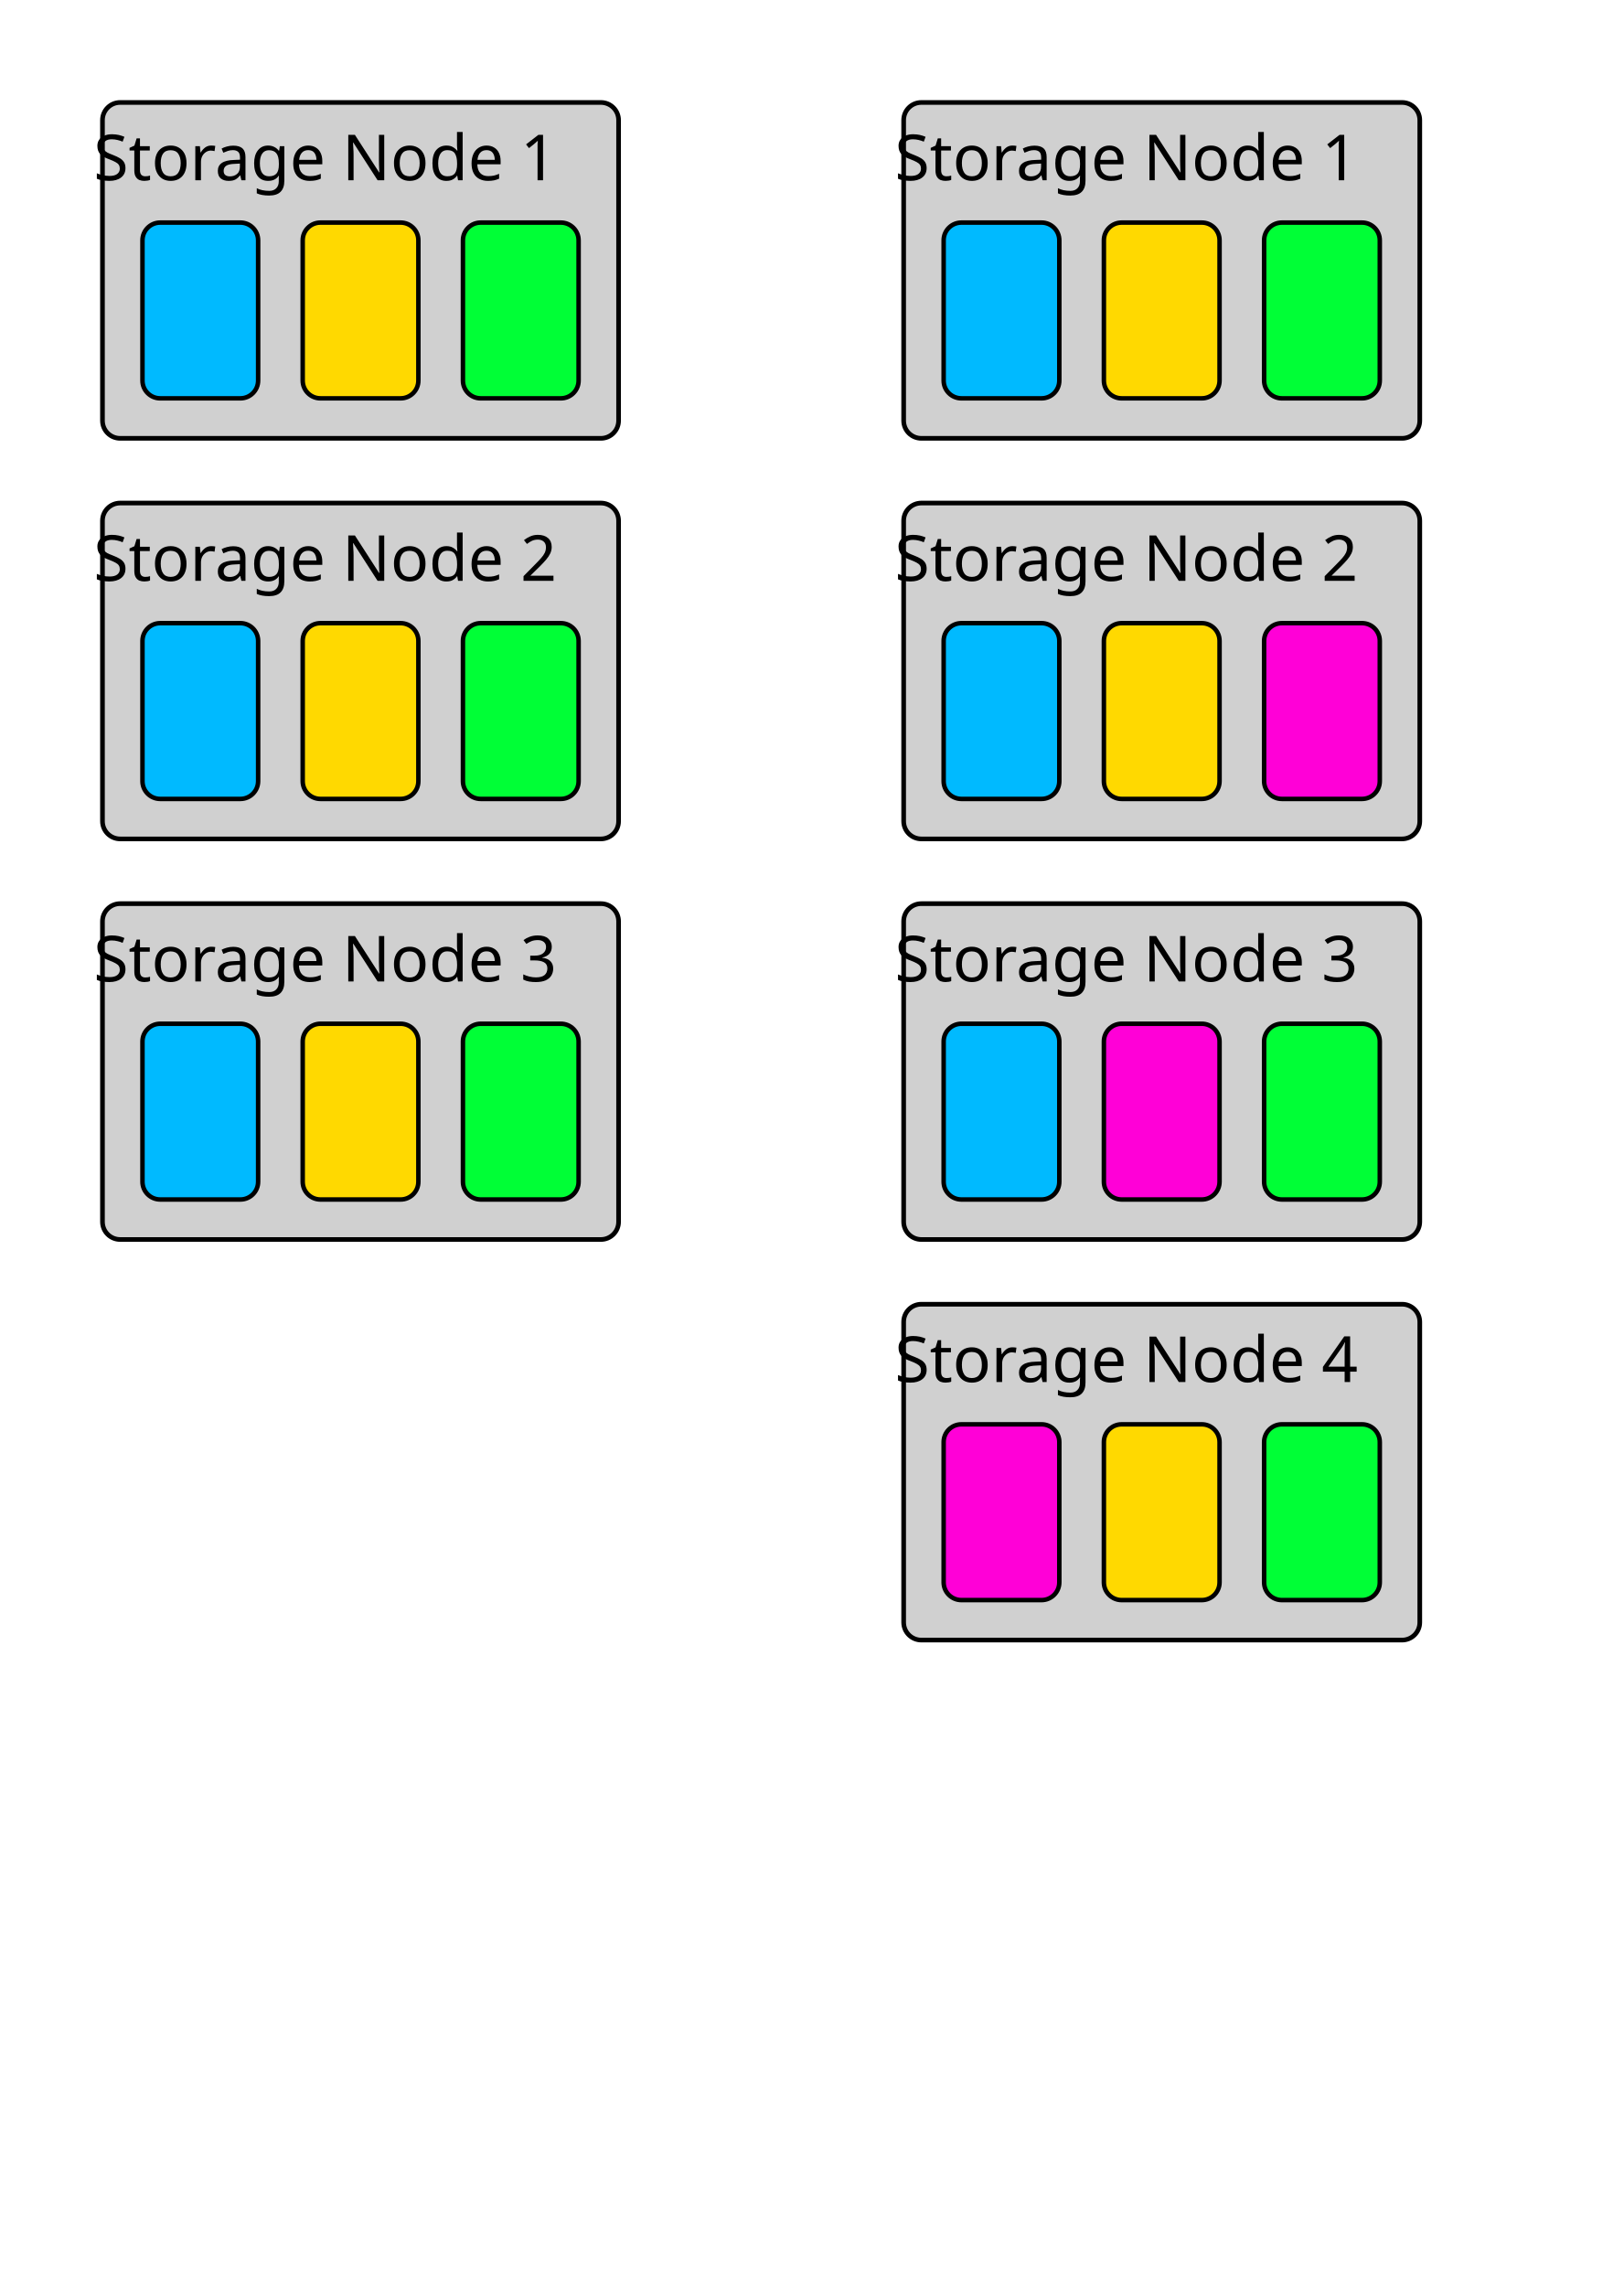
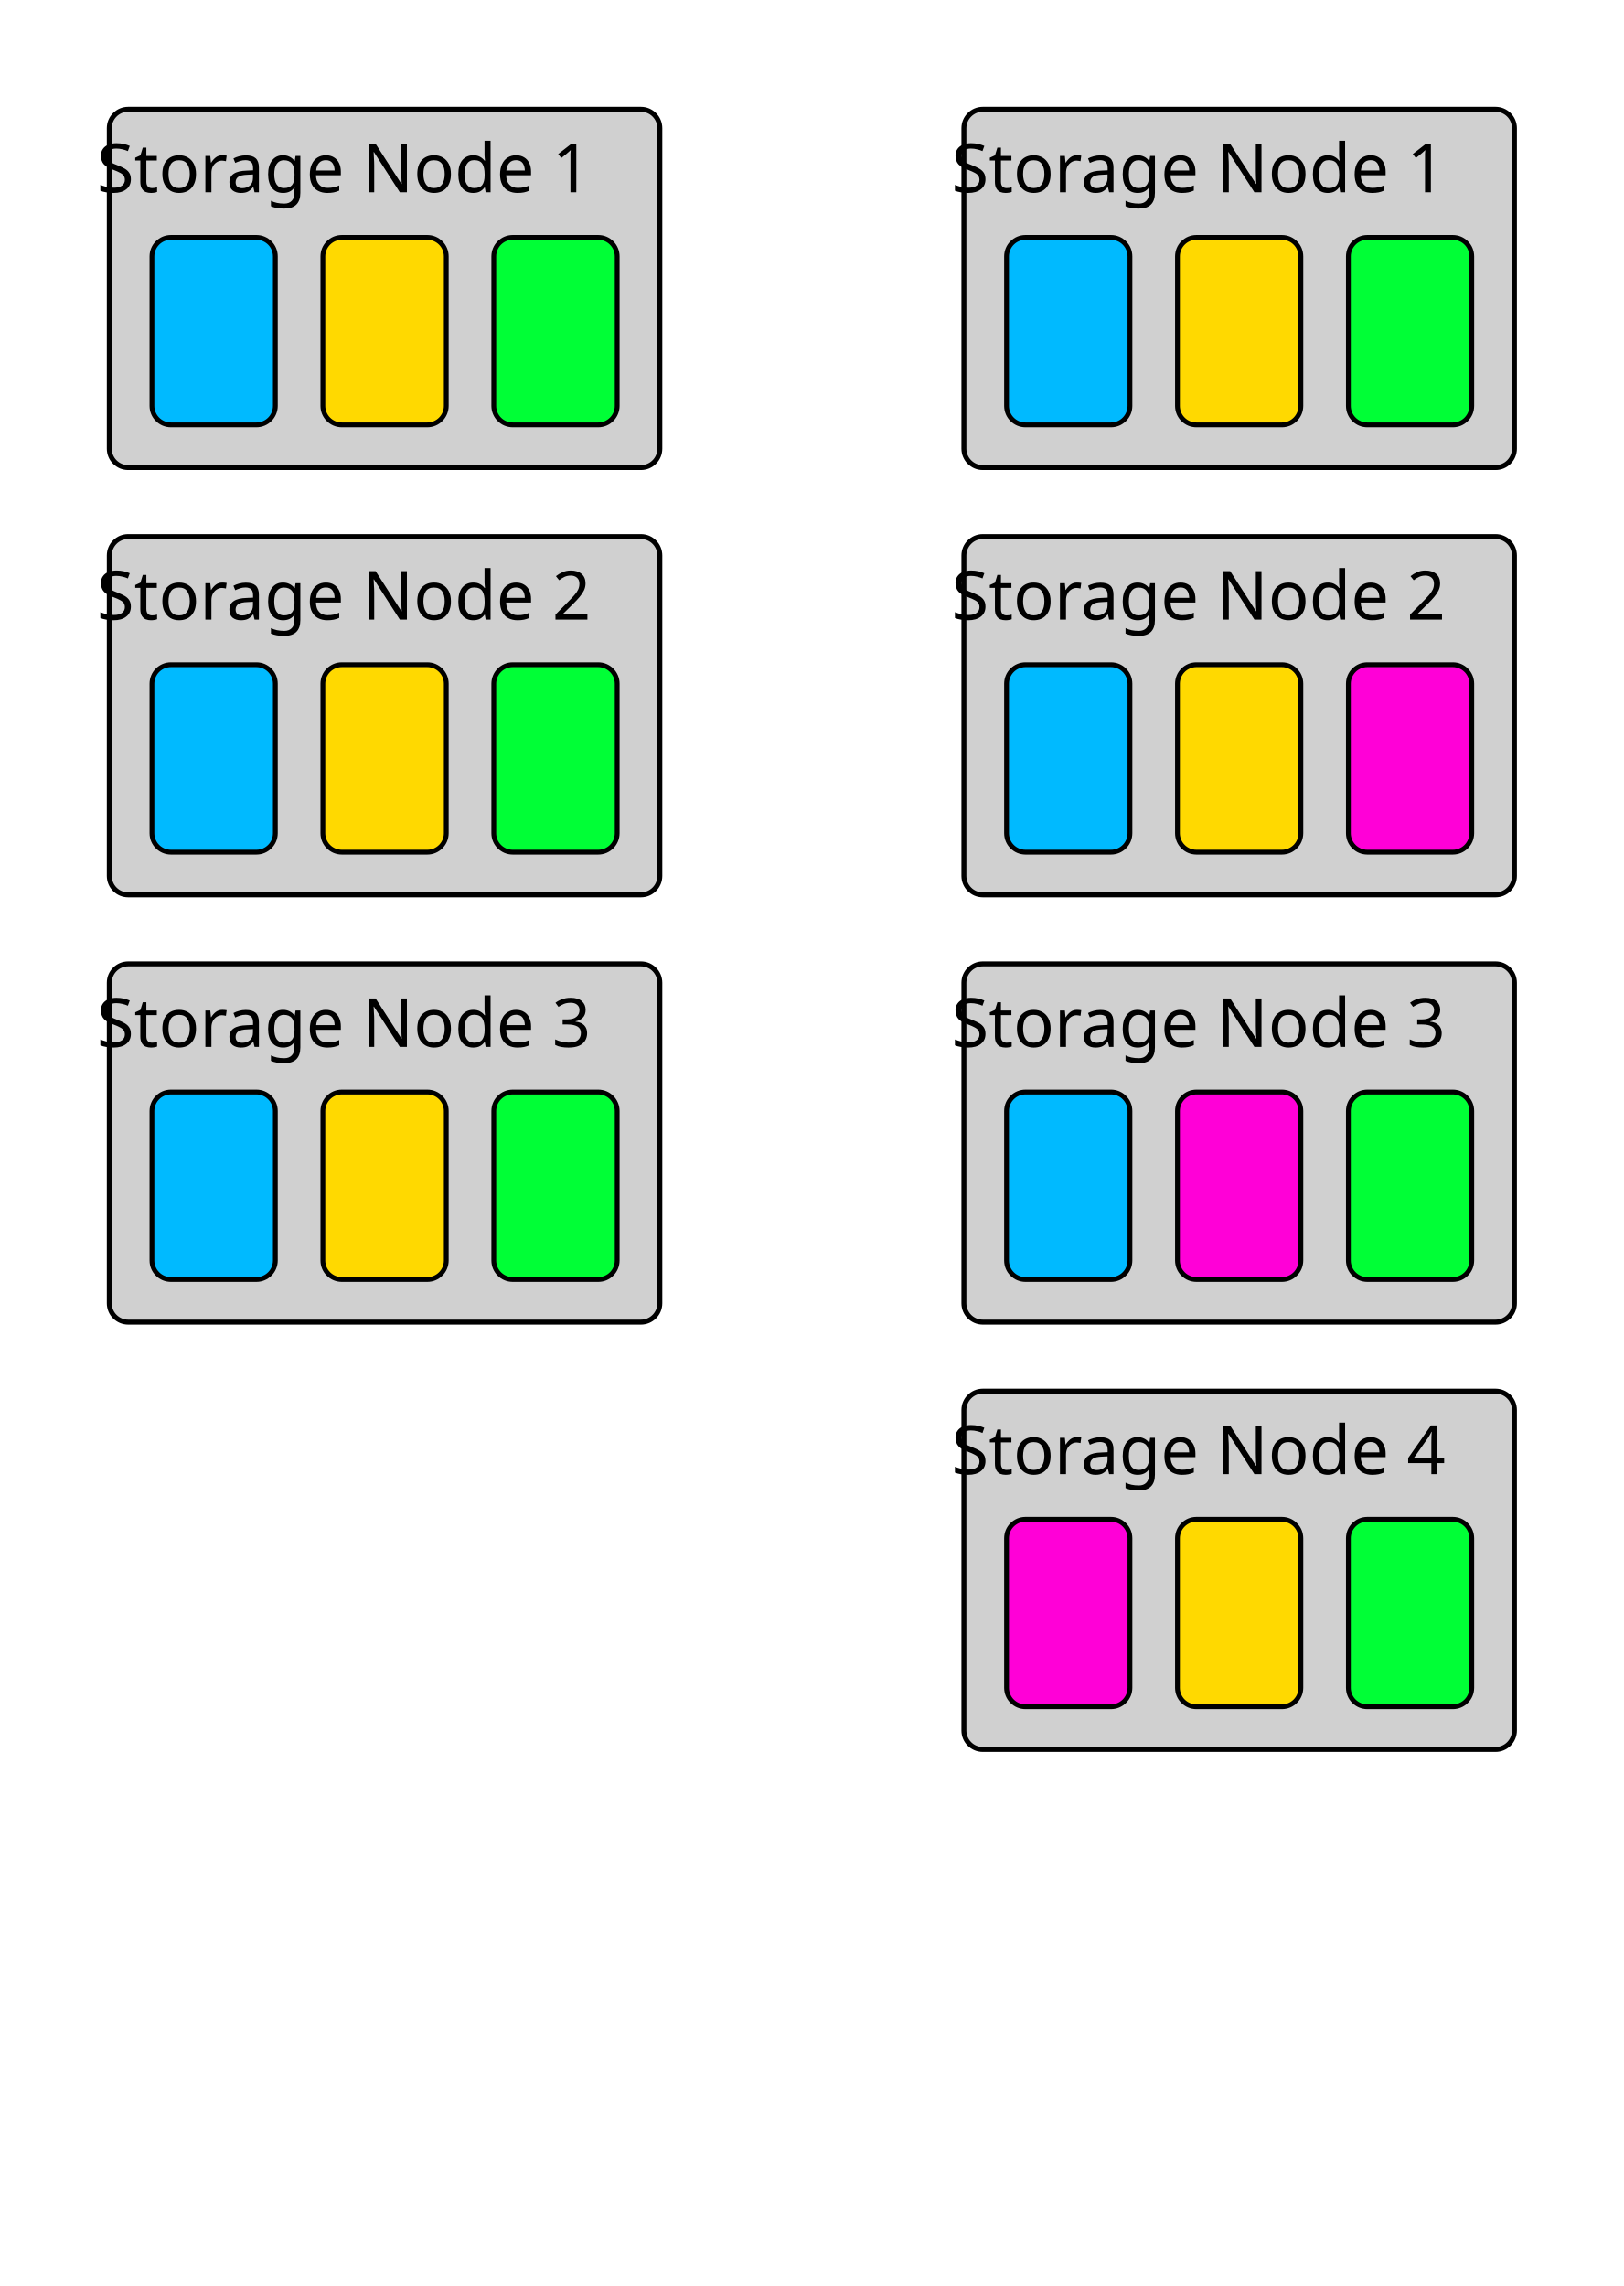
- <svg xmlns="http://www.w3.org/2000/svg" width="76mm" height="107mm" id="svg2" version="1.1">
+ <svg xmlns="http://www.w3.org/2000/svg" width="76mm" height="107mm" id="svg2" version="1.1" viewBox="0 0 269.291 379.134">
  <defs id="defs4" />
  <g id="layer1" transform="translate(-45.56299,-372.5472)">
    <rect style="fill:#d0d0d0;fill-opacity:1;stroke:#000000;stroke-width:0.822;stroke-linecap:square;stroke-linejoin:round;stroke-miterlimit:2;stroke-dasharray:none;stroke-dashoffset:0;stroke-opacity:1" id="rect3788" width="91.304" height="59.415" x="63.69" y="390.675" rx="3.132" ry="3.132" />
    <rect style="fill:#00baff;fill-opacity:1;stroke:#000000;stroke-width:0.796;stroke-linecap:square;stroke-linejoin:round;stroke-miterlimit:2;stroke-dasharray:none;stroke-dashoffset:0;stroke-opacity:1" id="rect3006" width="20.464" height="31.094" x="70.764" y="411.922" rx="3.145" ry="3.145" />
    <rect style="fill:#00ff36;fill-opacity:1;stroke:#000000;stroke-width:0.796;stroke-linecap:square;stroke-linejoin:round;stroke-miterlimit:2;stroke-dasharray:none;stroke-dashoffset:0;stroke-opacity:1" id="rect3008" width="20.464" height="31.094" x="127.457" y="411.922" rx="3.145" ry="3.145" />
    <rect style="fill:#ffd900;fill-opacity:1;stroke:#000000;stroke-width:0.796;stroke-linecap:square;stroke-linejoin:round;stroke-miterlimit:2;stroke-dasharray:none;stroke-dashoffset:0;stroke-opacity:1" id="rect3010" width="20.464" height="31.094" x="99.111" y="411.922" ry="3.145" rx="3.145" />
-     <text xml:space="preserve" style="font-style:normal;font-variant:normal;font-weight:normal;font-stretch:normal;font-size:11.25px;line-height:100%;font-family:FoundrySterling-Bold;-inkscape-font-specification:'FoundrySterling-Bold, Normal';text-align:center;letter-spacing:0px;word-spacing:0px;writing-mode:lr-tb;text-anchor:middle;fill:#000000;fill-opacity:1;stroke:none" x="110.402" y="404.437" id="text3790">
-       <tspan id="tspan3792" x="110.402" y="404.437">Storage Node 1</tspan>
+     <text xml:space="preserve" style="font-style:normal;font-variant:normal;font-weight:normal;font-stretch:normal;line-height:0%;font-family:FoundrySterling-Bold;-inkscape-font-specification:'FoundrySterling-Bold, Normal';text-align:center;letter-spacing:0px;word-spacing:0px;writing-mode:lr-tb;text-anchor:middle;fill:#000000;fill-opacity:1;stroke:none" x="110.402" y="404.437" id="text3790">
+       <tspan id="tspan3792" x="110.402" y="404.437" style="font-size:11.25px;line-height:1">Storage Node 1</tspan>
    </text>
-     <text xml:space="preserve" style="font-style:normal;font-variant:normal;font-weight:normal;font-stretch:normal;font-size:12.5px;line-height:110%;font-family:'DejaVu Serif';-inkscape-font-specification:'DejaVu Serif, Normal';text-align:center;letter-spacing:0px;word-spacing:0px;writing-mode:lr-tb;text-anchor:middle;fill:#000000;fill-opacity:1;stroke:none;stroke-width:1px;stroke-linecap:butt;stroke-linejoin:miter;stroke-opacity:1" x="332.571" y="666.642" id="text4354">
-       <tspan id="tspan4356" x="332.571" y="666.642" />
+     <text xml:space="preserve" style="font-style:normal;font-variant:normal;font-weight:normal;font-stretch:normal;line-height:0%;font-family:'DejaVu Serif';-inkscape-font-specification:'DejaVu Serif, Normal';text-align:center;letter-spacing:0px;word-spacing:0px;writing-mode:lr-tb;text-anchor:middle;fill:#000000;fill-opacity:1;stroke:none;stroke-width:1px;stroke-linecap:butt;stroke-linejoin:miter;stroke-opacity:1" x="332.571" y="666.642" id="text4354">
+       <tspan id="tspan4356" x="334.561" y="666.642" style="font-size:12.5px;line-height:1.1"> </tspan>
    </text>
    <rect style="fill:#d0d0d0;fill-opacity:1;stroke:#000000;stroke-width:0.822;stroke-linecap:square;stroke-linejoin:round;stroke-miterlimit:2;stroke-dasharray:none;stroke-dashoffset:0;stroke-opacity:1" id="rect3788-5" width="91.304" height="59.415" x="63.69" y="461.541" rx="3.133" ry="3.133" />
    <rect style="fill:#00baff;fill-opacity:1;stroke:#000000;stroke-width:0.796;stroke-linecap:square;stroke-linejoin:round;stroke-miterlimit:2;stroke-dasharray:none;stroke-dashoffset:0;stroke-opacity:1" id="rect3006-1" width="20.464" height="31.094" x="70.764" y="482.788" rx="3.145" ry="3.145" />
    <rect style="fill:#00ff36;fill-opacity:1;stroke:#000000;stroke-width:0.796;stroke-linecap:square;stroke-linejoin:round;stroke-miterlimit:2;stroke-dasharray:none;stroke-dashoffset:0;stroke-opacity:1" id="rect3008-0" width="20.464" height="31.094" x="127.457" y="482.788" rx="3.145" ry="3.145" />
    <rect style="fill:#ffd900;fill-opacity:1;stroke:#000000;stroke-width:0.796;stroke-linecap:square;stroke-linejoin:round;stroke-miterlimit:2;stroke-dasharray:none;stroke-dashoffset:0;stroke-opacity:1" id="rect3010-3" width="20.464" height="31.094" x="99.111" y="482.788" ry="3.145" rx="3.145" />
-     <text xml:space="preserve" style="font-style:normal;font-variant:normal;font-weight:normal;font-stretch:normal;font-size:11.25px;line-height:100%;font-family:FoundrySterling-Bold;-inkscape-font-specification:'FoundrySterling-Bold, Normal';text-align:center;letter-spacing:0px;word-spacing:0px;writing-mode:lr-tb;text-anchor:middle;fill:#000000;fill-opacity:1;stroke:none" x="110.402" y="475.303" id="text3790-7">
-       <tspan id="tspan3792-8" x="110.402" y="475.303">Storage Node 2</tspan>
+     <text xml:space="preserve" style="font-style:normal;font-variant:normal;font-weight:normal;font-stretch:normal;line-height:0%;font-family:FoundrySterling-Bold;-inkscape-font-specification:'FoundrySterling-Bold, Normal';text-align:center;letter-spacing:0px;word-spacing:0px;writing-mode:lr-tb;text-anchor:middle;fill:#000000;fill-opacity:1;stroke:none" x="110.402" y="475.303" id="text3790-7">
+       <tspan id="tspan3792-8" x="110.402" y="475.303" style="font-size:11.25px;line-height:1">Storage Node 2</tspan>
    </text>
    <rect style="fill:#d0d0d0;fill-opacity:1;stroke:#000000;stroke-width:0.822;stroke-linecap:square;stroke-linejoin:round;stroke-miterlimit:2;stroke-dasharray:none;stroke-dashoffset:0;stroke-opacity:1" id="rect3788-8" width="91.304" height="59.415" x="63.69" y="532.407" rx="3.132" ry="3.132" />
    <rect style="fill:#00baff;fill-opacity:1;stroke:#000000;stroke-width:0.796;stroke-linecap:square;stroke-linejoin:round;stroke-miterlimit:2;stroke-dasharray:none;stroke-dashoffset:0;stroke-opacity:1" id="rect3006-6" width="20.464" height="31.094" x="70.764" y="553.654" rx="3.145" ry="3.145" />
    <rect style="fill:#00ff36;fill-opacity:1;stroke:#000000;stroke-width:0.796;stroke-linecap:square;stroke-linejoin:round;stroke-miterlimit:2;stroke-dasharray:none;stroke-dashoffset:0;stroke-opacity:1" id="rect3008-04" width="20.464" height="31.094" x="127.457" y="553.654" rx="3.145" ry="3.145" />
    <rect style="fill:#ffd900;fill-opacity:1;stroke:#000000;stroke-width:0.796;stroke-linecap:square;stroke-linejoin:round;stroke-miterlimit:2;stroke-dasharray:none;stroke-dashoffset:0;stroke-opacity:1" id="rect3010-6" width="20.464" height="31.094" x="99.111" y="553.654" ry="3.145" rx="3.145" />
-     <text xml:space="preserve" style="font-style:normal;font-variant:normal;font-weight:normal;font-stretch:normal;font-size:11.25px;line-height:100%;font-family:FoundrySterling-Bold;-inkscape-font-specification:'FoundrySterling-Bold, Normal';text-align:center;letter-spacing:0px;word-spacing:0px;writing-mode:lr-tb;text-anchor:middle;fill:#000000;fill-opacity:1;stroke:none" x="110.402" y="546.169" id="text3790-76">
-       <tspan id="tspan3792-0" x="110.402" y="546.169">Storage Node 3</tspan>
+     <text xml:space="preserve" style="font-style:normal;font-variant:normal;font-weight:normal;font-stretch:normal;line-height:0%;font-family:FoundrySterling-Bold;-inkscape-font-specification:'FoundrySterling-Bold, Normal';text-align:center;letter-spacing:0px;word-spacing:0px;writing-mode:lr-tb;text-anchor:middle;fill:#000000;fill-opacity:1;stroke:none" x="110.402" y="546.169" id="text3790-76">
+       <tspan id="tspan3792-0" x="110.402" y="546.169" style="font-size:11.25px;line-height:1">Storage Node 3</tspan>
    </text>
    <rect style="fill:#d0d0d0;fill-opacity:1;stroke:#000000;stroke-width:0.822;stroke-linecap:square;stroke-linejoin:round;stroke-miterlimit:2;stroke-dasharray:none;stroke-dashoffset:0;stroke-opacity:1" id="rect3788-9" width="91.304" height="59.415" x="205.423" y="390.675" rx="3.132" ry="3.132" />
    <rect style="fill:#00baff;fill-opacity:1;stroke:#000000;stroke-width:0.796;stroke-linecap:square;stroke-linejoin:round;stroke-miterlimit:2;stroke-dasharray:none;stroke-dashoffset:0;stroke-opacity:1" id="rect3006-7" width="20.464" height="31.094" x="212.496" y="411.922" rx="3.145" ry="3.145" />
    <rect style="fill:#00ff36;fill-opacity:1;stroke:#000000;stroke-width:0.796;stroke-linecap:square;stroke-linejoin:round;stroke-miterlimit:2;stroke-dasharray:none;stroke-dashoffset:0;stroke-opacity:1" id="rect3008-5" width="20.464" height="31.094" x="269.189" y="411.922" rx="3.145" ry="3.145" />
    <rect style="fill:#ffd900;fill-opacity:1;stroke:#000000;stroke-width:0.796;stroke-linecap:square;stroke-linejoin:round;stroke-miterlimit:2;stroke-dasharray:none;stroke-dashoffset:0;stroke-opacity:1" id="rect3010-64" width="20.464" height="31.094" x="240.843" y="411.922" ry="3.145" rx="3.145" />
-     <text xml:space="preserve" style="font-style:normal;font-variant:normal;font-weight:normal;font-stretch:normal;font-size:11.25px;line-height:100%;font-family:FoundrySterling-Bold;-inkscape-font-specification:'FoundrySterling-Bold, Normal';text-align:center;letter-spacing:0px;word-spacing:0px;writing-mode:lr-tb;text-anchor:middle;fill:#000000;fill-opacity:1;stroke:none" x="252.134" y="404.437" id="text3790-6">
-       <tspan id="tspan3792-3" x="252.134" y="404.437">Storage Node 1</tspan>
+     <text xml:space="preserve" style="font-style:normal;font-variant:normal;font-weight:normal;font-stretch:normal;line-height:0%;font-family:FoundrySterling-Bold;-inkscape-font-specification:'FoundrySterling-Bold, Normal';text-align:center;letter-spacing:0px;word-spacing:0px;writing-mode:lr-tb;text-anchor:middle;fill:#000000;fill-opacity:1;stroke:none" x="252.134" y="404.437" id="text3790-6">
+       <tspan id="tspan3792-3" x="252.134" y="404.437" style="font-size:11.25px;line-height:1">Storage Node 1</tspan>
    </text>
    <rect style="fill:#d0d0d0;fill-opacity:1;stroke:#000000;stroke-width:0.822;stroke-linecap:square;stroke-linejoin:round;stroke-miterlimit:2;stroke-dasharray:none;stroke-dashoffset:0;stroke-opacity:1" id="rect3788-5-7" width="91.304" height="59.415" x="205.423" y="461.541" rx="3.133" ry="3.133" />
    <rect style="fill:#00baff;fill-opacity:1;stroke:#000000;stroke-width:0.796;stroke-linecap:square;stroke-linejoin:round;stroke-miterlimit:2;stroke-dasharray:none;stroke-dashoffset:0;stroke-opacity:1" id="rect3006-1-9" width="20.464" height="31.094" x="212.496" y="482.788" rx="3.145" ry="3.145" />
    <rect style="fill:#ff00d7;fill-opacity:1;stroke:#000000;stroke-width:0.796;stroke-linecap:square;stroke-linejoin:round;stroke-miterlimit:2;stroke-dasharray:none;stroke-dashoffset:0;stroke-opacity:1" id="rect3008-0-7" width="20.464" height="31.094" x="269.189" y="482.788" rx="3.145" ry="3.145" />
    <rect style="fill:#ffd900;fill-opacity:1;stroke:#000000;stroke-width:0.796;stroke-linecap:square;stroke-linejoin:round;stroke-miterlimit:2;stroke-dasharray:none;stroke-dashoffset:0;stroke-opacity:1" id="rect3010-3-4" width="20.464" height="31.094" x="240.843" y="482.788" ry="3.145" rx="3.145" />
-     <text xml:space="preserve" style="font-style:normal;font-variant:normal;font-weight:normal;font-stretch:normal;font-size:11.25px;line-height:100%;font-family:FoundrySterling-Bold;-inkscape-font-specification:'FoundrySterling-Bold, Normal';text-align:center;letter-spacing:0px;word-spacing:0px;writing-mode:lr-tb;text-anchor:middle;fill:#000000;fill-opacity:1;stroke:none" x="252.134" y="475.303" id="text3790-7-9">
-       <tspan id="tspan3792-8-1" x="252.134" y="475.303">Storage Node 2</tspan>
+     <text xml:space="preserve" style="font-style:normal;font-variant:normal;font-weight:normal;font-stretch:normal;line-height:0%;font-family:FoundrySterling-Bold;-inkscape-font-specification:'FoundrySterling-Bold, Normal';text-align:center;letter-spacing:0px;word-spacing:0px;writing-mode:lr-tb;text-anchor:middle;fill:#000000;fill-opacity:1;stroke:none" x="252.134" y="475.303" id="text3790-7-9">
+       <tspan id="tspan3792-8-1" x="252.134" y="475.303" style="font-size:11.25px;line-height:1">Storage Node 2</tspan>
    </text>
    <rect style="fill:#d0d0d0;fill-opacity:1;stroke:#000000;stroke-width:0.822;stroke-linecap:square;stroke-linejoin:round;stroke-miterlimit:2;stroke-dasharray:none;stroke-dashoffset:0;stroke-opacity:1" id="rect3788-8-7" width="91.304" height="59.415" x="205.423" y="532.407" rx="3.132" ry="3.132" />
    <rect style="fill:#00baff;fill-opacity:1;stroke:#000000;stroke-width:0.796;stroke-linecap:square;stroke-linejoin:round;stroke-miterlimit:2;stroke-dasharray:none;stroke-dashoffset:0;stroke-opacity:1" id="rect3006-6-0" width="20.464" height="31.094" x="212.496" y="553.654" rx="3.145" ry="3.145" />
    <rect style="fill:#00ff36;fill-opacity:1;stroke:#000000;stroke-width:0.796;stroke-linecap:square;stroke-linejoin:round;stroke-miterlimit:2;stroke-dasharray:none;stroke-dashoffset:0;stroke-opacity:1" id="rect3008-04-6" width="20.464" height="31.094" x="269.189" y="553.654" rx="3.145" ry="3.145" />
    <rect style="fill:#ff00d7;fill-opacity:1;stroke:#000000;stroke-width:0.796;stroke-linecap:square;stroke-linejoin:round;stroke-miterlimit:2;stroke-dasharray:none;stroke-dashoffset:0;stroke-opacity:1" id="rect3010-6-0" width="20.464" height="31.094" x="240.843" y="553.654" ry="3.145" rx="3.145" />
-     <text xml:space="preserve" style="font-style:normal;font-variant:normal;font-weight:normal;font-stretch:normal;font-size:11.25px;line-height:100%;font-family:FoundrySterling-Bold;-inkscape-font-specification:'FoundrySterling-Bold, Normal';text-align:center;letter-spacing:0px;word-spacing:0px;writing-mode:lr-tb;text-anchor:middle;fill:#000000;fill-opacity:1;stroke:none" x="252.134" y="546.169" id="text3790-76-8">
-       <tspan id="tspan3792-0-5" x="252.134" y="546.169">Storage Node 3</tspan>
+     <text xml:space="preserve" style="font-style:normal;font-variant:normal;font-weight:normal;font-stretch:normal;line-height:0%;font-family:FoundrySterling-Bold;-inkscape-font-specification:'FoundrySterling-Bold, Normal';text-align:center;letter-spacing:0px;word-spacing:0px;writing-mode:lr-tb;text-anchor:middle;fill:#000000;fill-opacity:1;stroke:none" x="252.134" y="546.169" id="text3790-76-8">
+       <tspan id="tspan3792-0-5" x="252.134" y="546.169" style="font-size:11.25px;line-height:1">Storage Node 3</tspan>
    </text>
    <rect style="fill:#d0d0d0;fill-opacity:1;stroke:#000000;stroke-width:0.822;stroke-linecap:square;stroke-linejoin:round;stroke-miterlimit:2;stroke-dasharray:none;stroke-dashoffset:0;stroke-opacity:1" id="rect3788-8-7-4" width="91.304" height="59.415" x="205.423" y="603.273" rx="3.132" ry="3.132" />
    <rect style="fill:#ff00d7;fill-opacity:1;stroke:#000000;stroke-width:0.796;stroke-linecap:square;stroke-linejoin:round;stroke-miterlimit:2;stroke-dasharray:none;stroke-dashoffset:0;stroke-opacity:1" id="rect3006-6-0-1" width="20.464" height="31.094" x="212.496" y="624.52" rx="3.145" ry="3.145" />
    <rect style="fill:#00ff36;fill-opacity:1;stroke:#000000;stroke-width:0.796;stroke-linecap:square;stroke-linejoin:round;stroke-miterlimit:2;stroke-dasharray:none;stroke-dashoffset:0;stroke-opacity:1" id="rect3008-04-6-5" width="20.464" height="31.094" x="269.189" y="624.52" rx="3.145" ry="3.145" />
    <rect style="fill:#ffd900;fill-opacity:1;stroke:#000000;stroke-width:0.796;stroke-linecap:square;stroke-linejoin:round;stroke-miterlimit:2;stroke-dasharray:none;stroke-dashoffset:0;stroke-opacity:1" id="rect3010-6-0-4" width="20.464" height="31.094" x="240.843" y="624.52" ry="3.145" rx="3.145" />
-     <text xml:space="preserve" style="font-style:normal;font-variant:normal;font-weight:normal;font-stretch:normal;font-size:11.25px;line-height:100%;font-family:FoundrySterling-Bold;-inkscape-font-specification:'FoundrySterling-Bold, Normal';text-align:center;letter-spacing:0px;word-spacing:0px;writing-mode:lr-tb;text-anchor:middle;fill:#000000;fill-opacity:1;stroke:none" x="252.134" y="617.035" id="text3790-76-8-1">
-       <tspan id="tspan3792-0-5-5" x="252.134" y="617.035">Storage Node 4</tspan>
+     <text xml:space="preserve" style="font-style:normal;font-variant:normal;font-weight:normal;font-stretch:normal;line-height:0%;font-family:FoundrySterling-Bold;-inkscape-font-specification:'FoundrySterling-Bold, Normal';text-align:center;letter-spacing:0px;word-spacing:0px;writing-mode:lr-tb;text-anchor:middle;fill:#000000;fill-opacity:1;stroke:none" x="252.134" y="617.035" id="text3790-76-8-1">
+       <tspan id="tspan3792-0-5-5" x="252.134" y="617.035" style="font-size:11.25px;line-height:1">Storage Node 4</tspan>
    </text>
  </g>
</svg>
